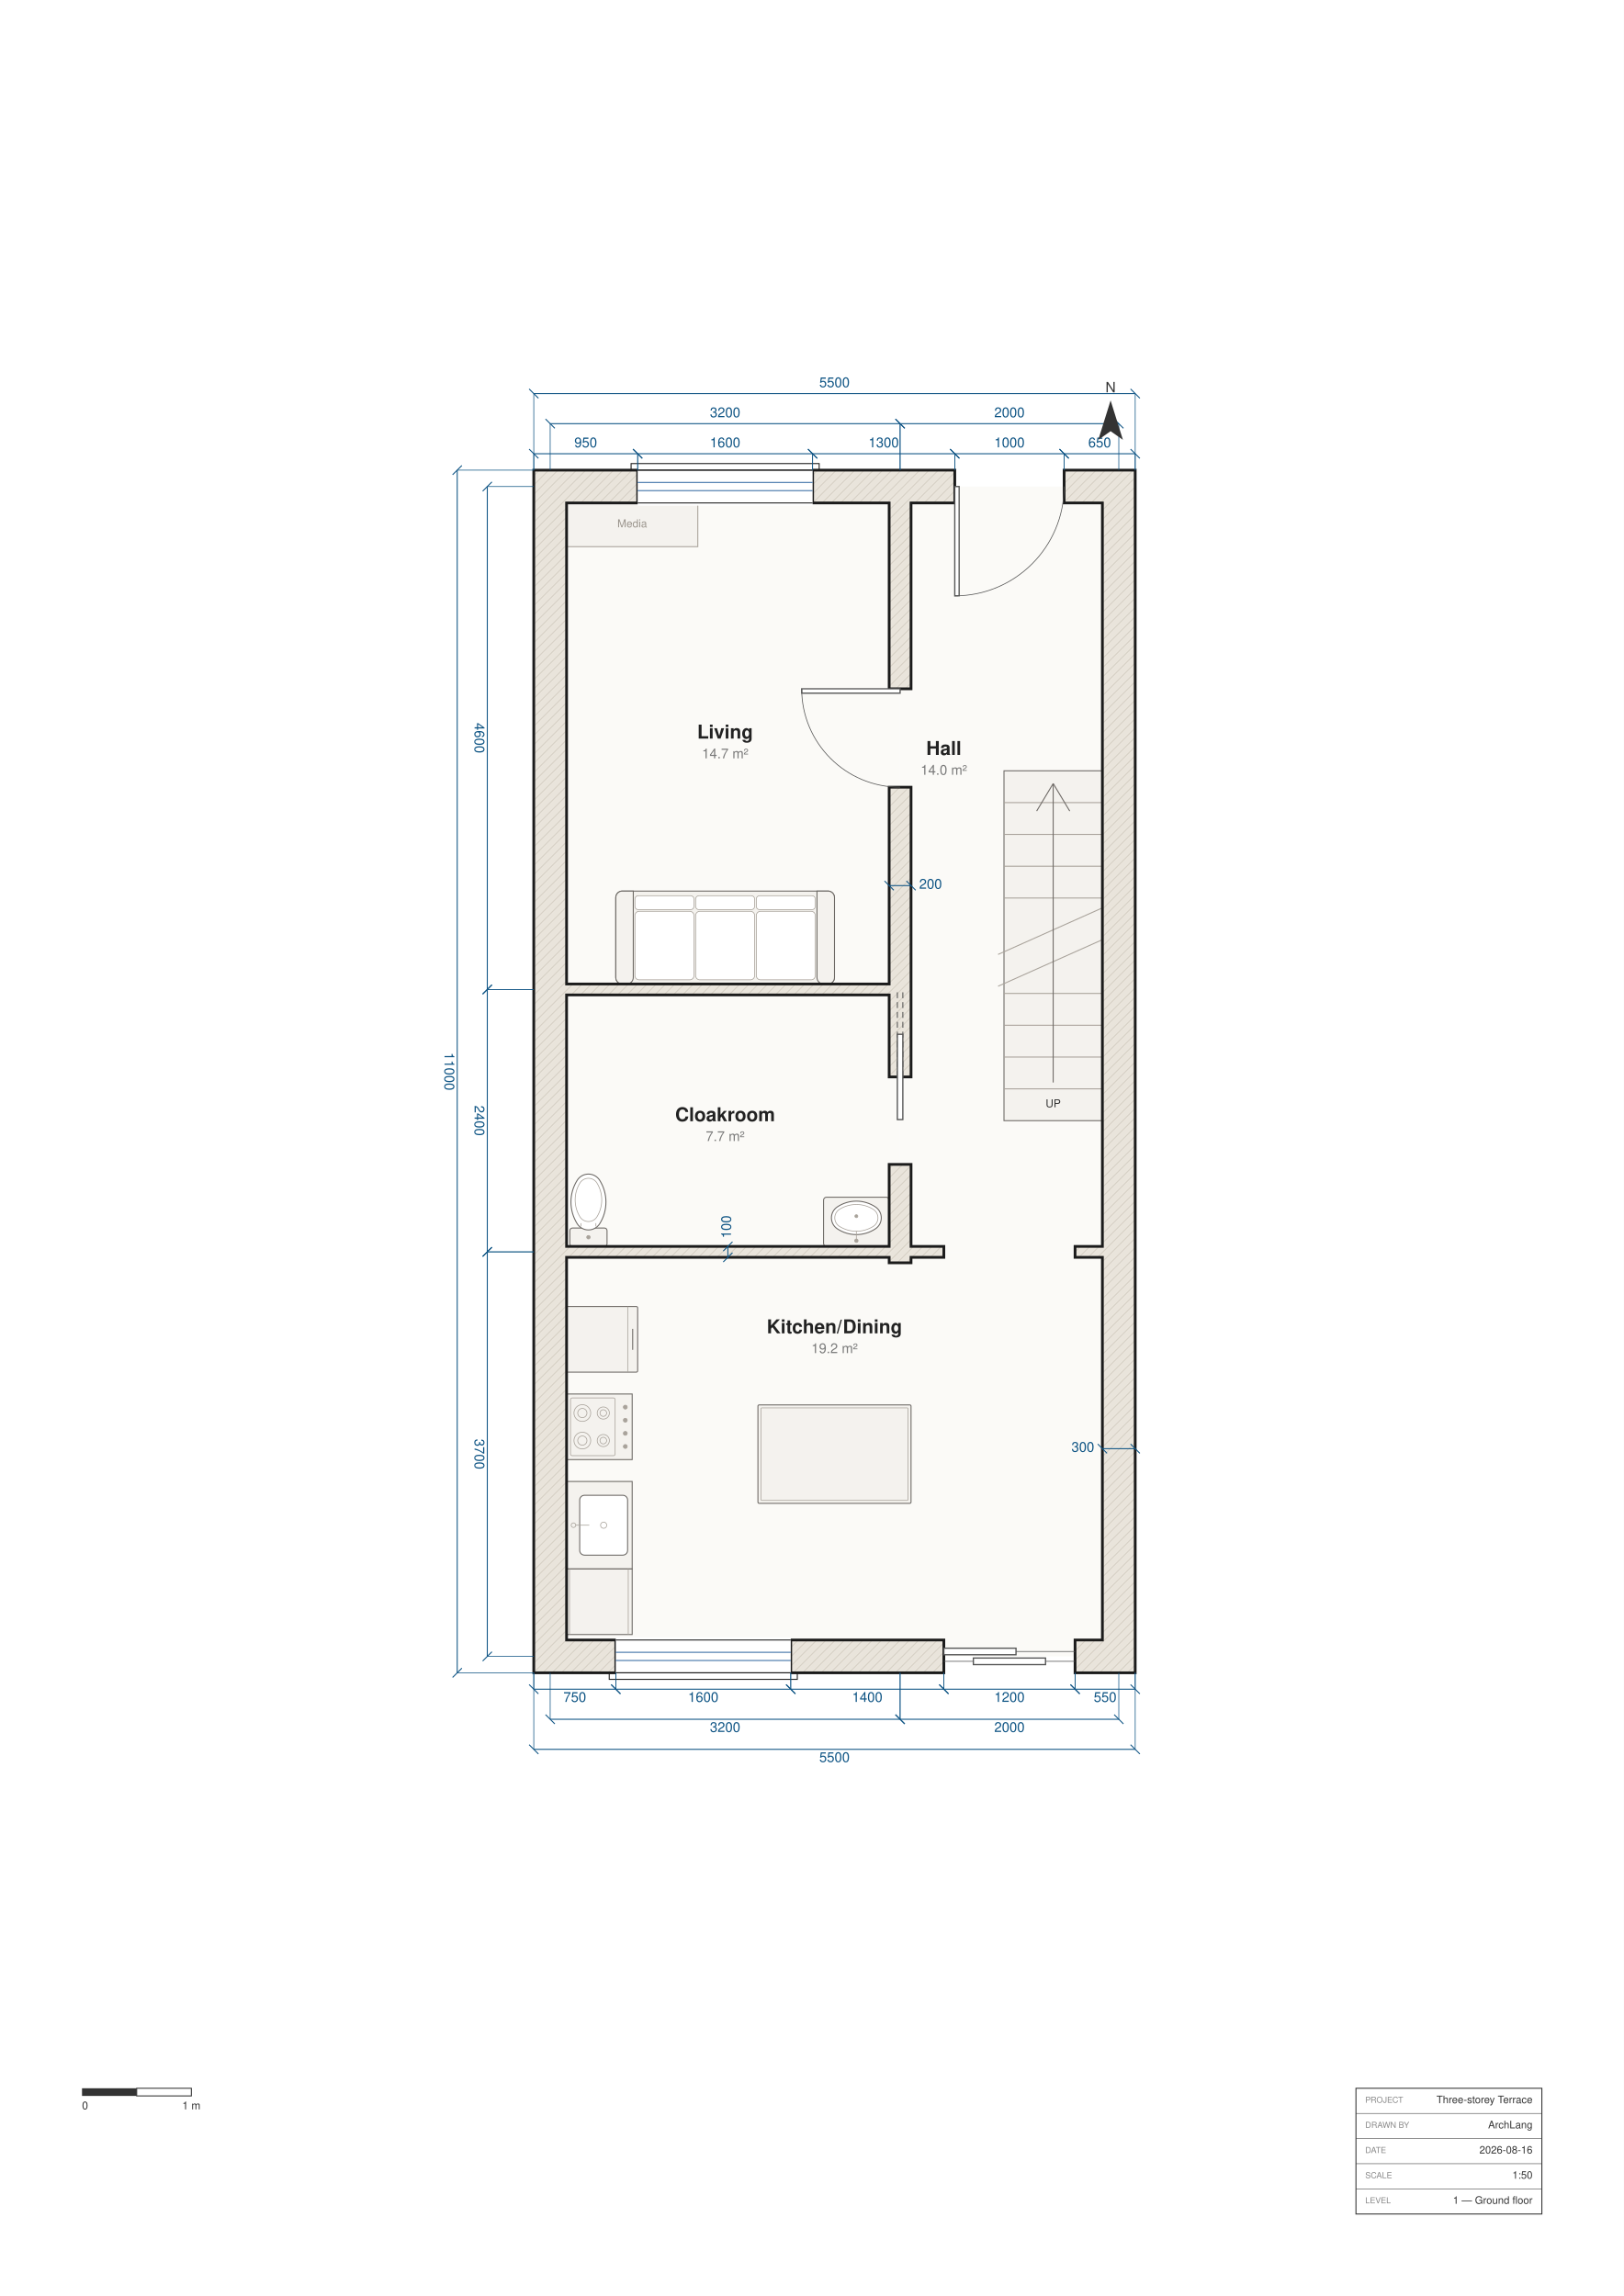
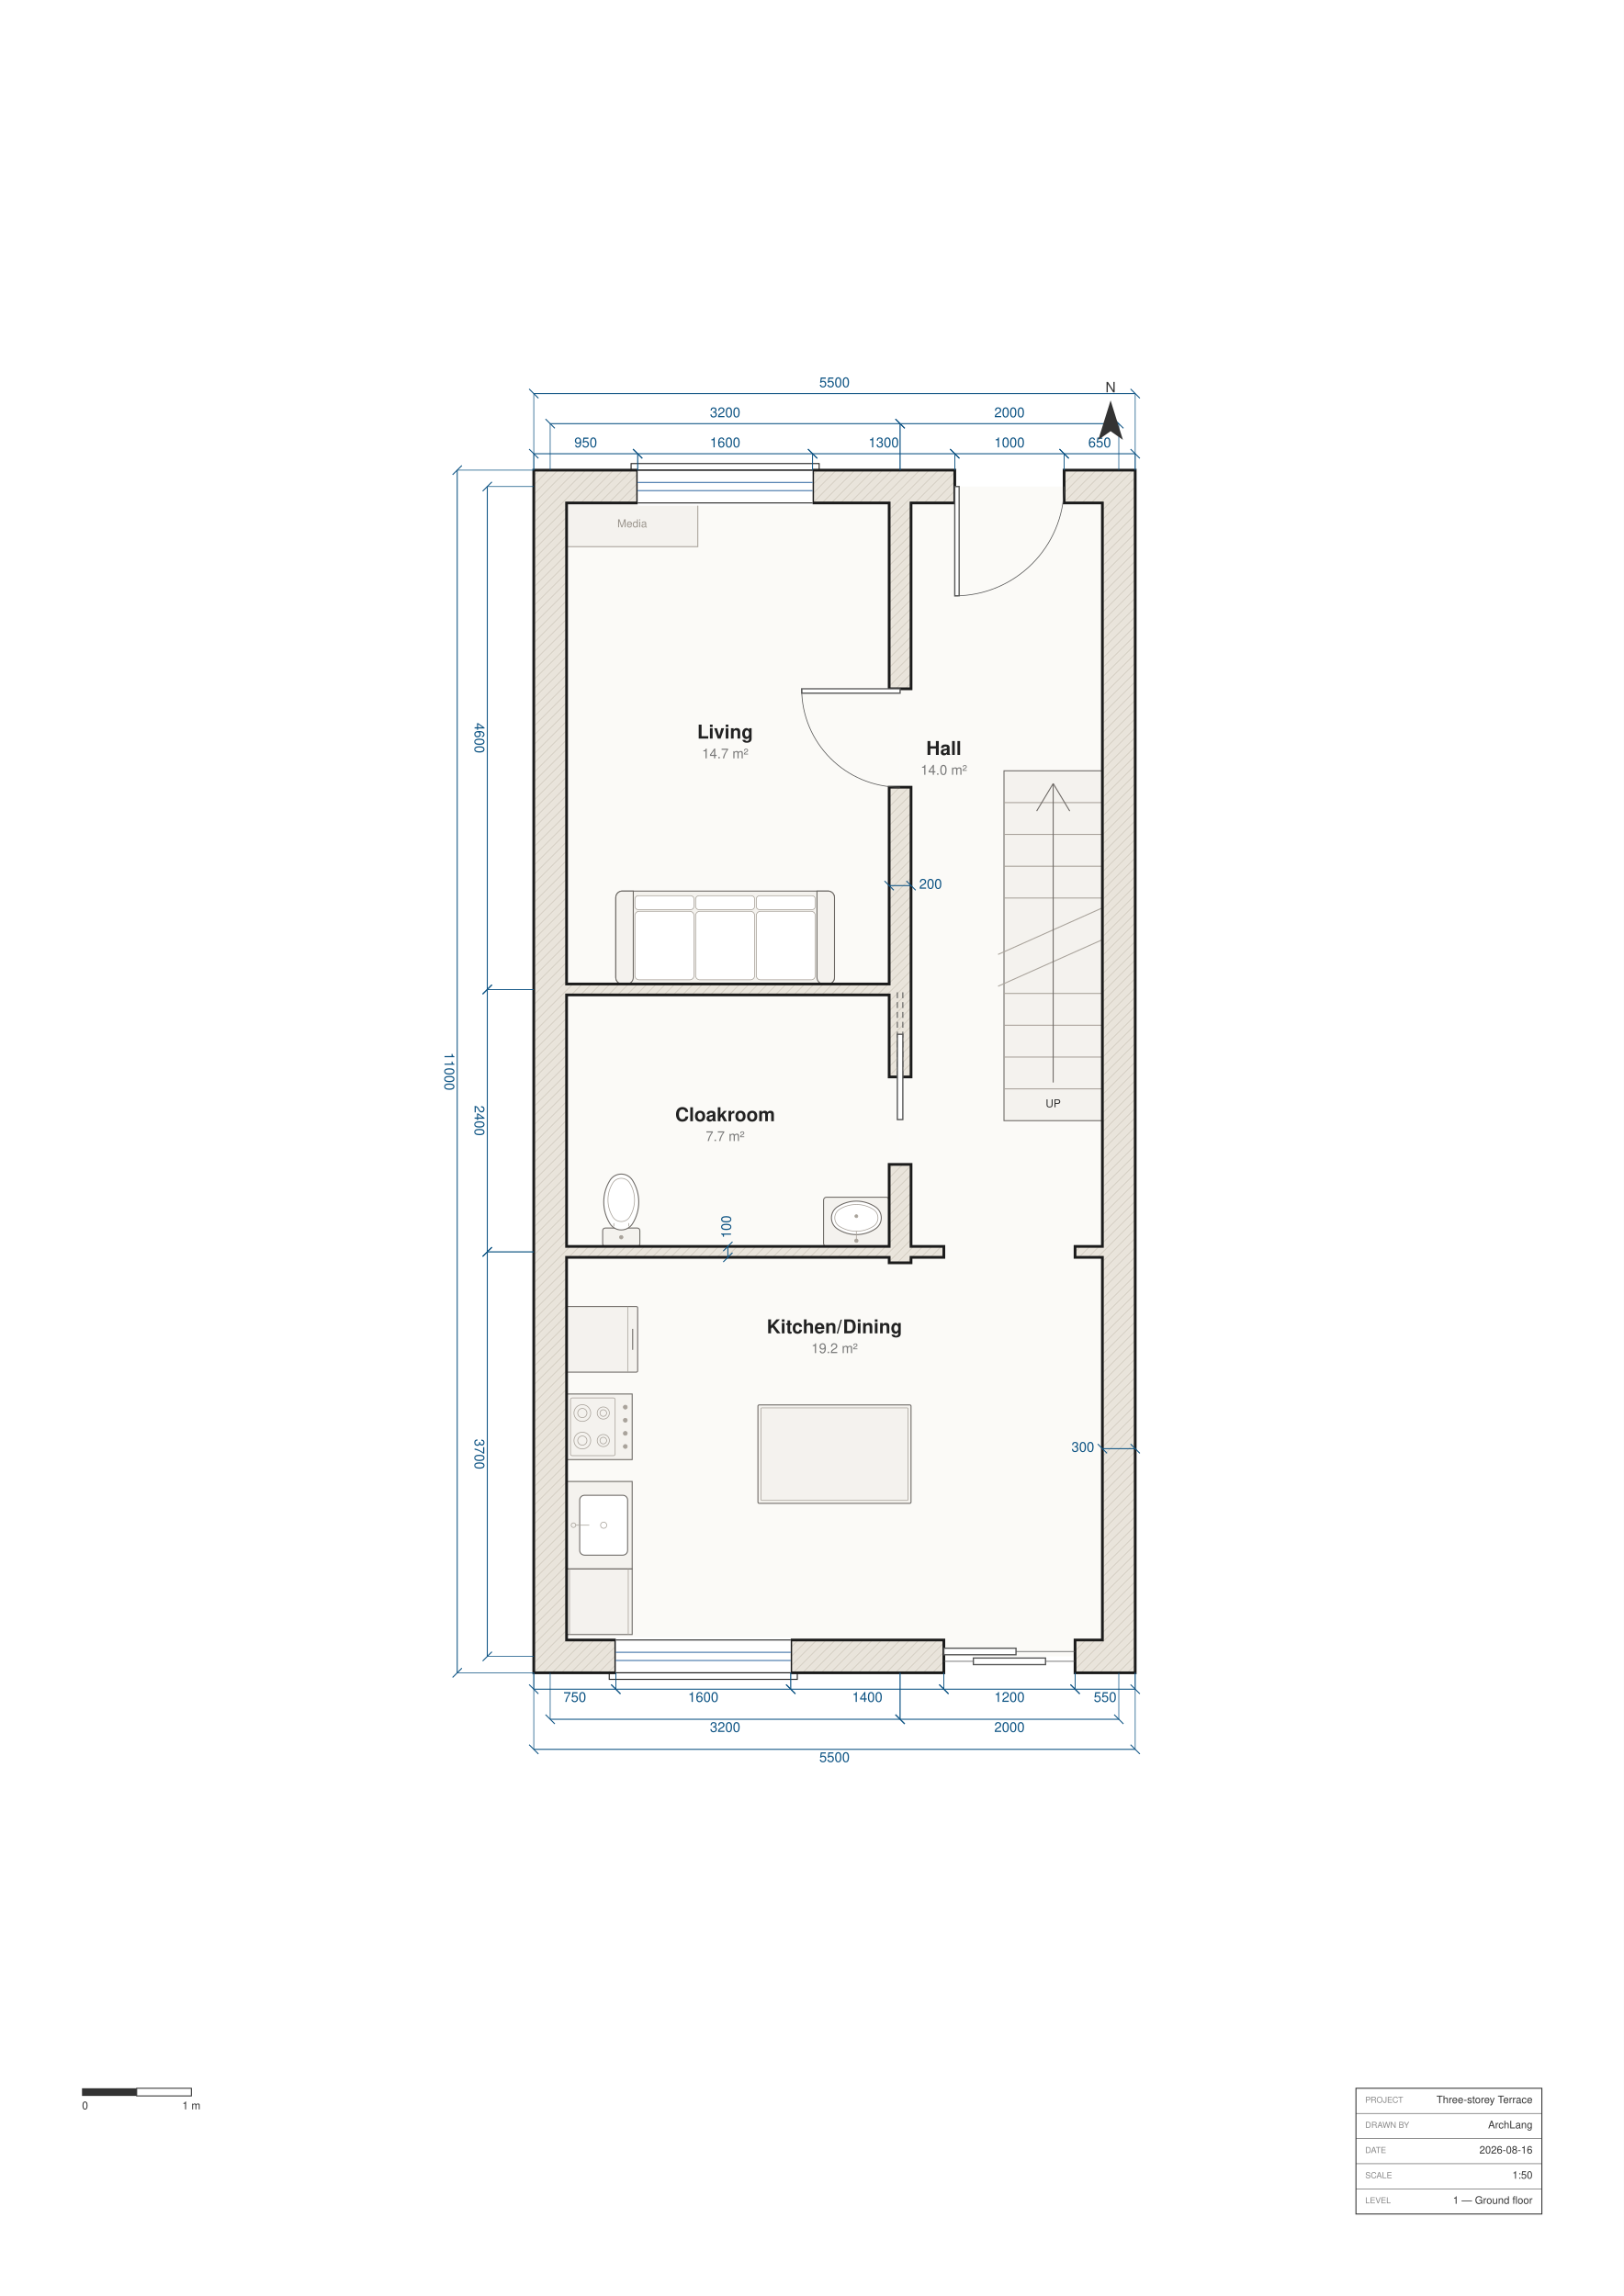
<svg xmlns="http://www.w3.org/2000/svg" width="297mm" height="420mm" viewBox="-5031.25 -4450 14850 21000" font-family="Helvetica, Arial, sans-serif">
  <defs>
    <pattern id="poche" patternUnits="userSpaceOnUse" width="60" height="60" patternTransform="rotate(45)">
      <rect width="60" height="60" fill="#e9e4db" />
      <line x1="0" y1="0" x2="0" y2="60" stroke="#b9b1a4" stroke-width="6.3" />
    </pattern>
  </defs>
  <rect x="-5031.25" y="-4450" width="14850" height="21000" fill="#ffffff" />
  <g id="A-FLOR">
    <polygon points="3200,0 5200,0 5200,7000 3200,7000" fill="#fbfaf7" />
    <polygon points="0,0 3200,0 3200,4600 0,4600" fill="#fbfaf7" />
    <polygon points="0,4600 3200,4600 3200,7000 0,7000" fill="#fbfaf7" />
    <polygon points="0,7000 5200,7000 5200,10700 0,10700" fill="#fbfaf7" />
  </g>
  <g id="A-FURN">
    <polygon points="150,150 1350,150 1350,550 150,550" fill="#f4f2ee" stroke="#a8a29a" stroke-width="9" />
    <text x="750" y="350" font-size="100" fill="#9a948c" text-anchor="middle" dominant-baseline="central">Media</text>
    <path d="M 659.5,3700 L 2540.5,3700 A 59.5 59.5 0 0 1 2600,3759.5 L 2600,4490.5 A 59.5 59.5 0 0 1 2540.5,4550 L 659.5,4550 A 59.5 59.5 0 0 1 600,4490.5 L 600,3759.5 A 59.5 59.5 0 0 1 659.5,3700 Z" fill="#f4f2ee" stroke="#6c6864" stroke-width="9" />
    <path d="M 659.5,3700 L 760,3700 L 760,4490.5 A 59.5 59.5 0 0 1 700.5,4550 L 659.5,4550 A 59.5 59.5 0 0 1 600,4490.5 L 600,3759.5 A 59.5 59.5 0 0 1 659.5,3700 Z" fill="#f4f2ee" stroke="#6c6864" stroke-width="9" />
    <path d="M 2440,3700 L 2540.5,3700 A 59.5 59.5 0 0 1 2600,3759.5 L 2600,4490.5 A 59.5 59.5 0 0 1 2540.5,4550 L 2499.5,4550 A 59.5 59.5 0 0 1 2440,4490.5 L 2440,3700 Z" fill="#f4f2ee" stroke="#6c6864" stroke-width="9" />
    <path d="M 805.05,3742.5 L 1285.15,3742.5 A 29.75 29.75 0 0 1 1314.9,3772.25 L 1314.9,3840.25 A 29.75 29.75 0 0 1 1285.15,3870 L 805.05,3870 A 29.75 29.75 0 0 1 775.3,3840.25 L 775.3,3772.25 A 29.75 29.75 0 0 1 805.05,3742.5 Z" fill="#ffffff" stroke="#a8a29a" stroke-width="6.5" />
    <path d="M 1359.95,3742.5 L 1840.05,3742.5 A 29.75 29.75 0 0 1 1869.8,3772.25 L 1869.8,3840.25 A 29.75 29.75 0 0 1 1840.05,3870 L 1359.95,3870 A 29.75 29.75 0 0 1 1330.2,3840.25 L 1330.2,3772.25 A 29.75 29.75 0 0 1 1359.95,3742.5 Z" fill="#ffffff" stroke="#a8a29a" stroke-width="6.5" />
    <path d="M 1914.85,3742.5 L 2394.95,3742.5 A 29.75 29.75 0 0 1 2424.7,3772.25 L 2424.7,3840.25 A 29.75 29.75 0 0 1 2394.95,3870 L 1914.85,3870 A 29.75 29.75 0 0 1 1885.1,3840.25 L 1885.1,3772.25 A 29.75 29.75 0 0 1 1914.85,3742.5 Z" fill="#ffffff" stroke="#a8a29a" stroke-width="6.5" />
    <path d="M 813.55,3885.3 L 1276.65,3885.3 A 38.25 38.25 0 0 1 1314.9,3923.55 L 1314.9,4473.5 A 38.25 38.25 0 0 1 1276.65,4511.75 L 813.55,4511.75 A 38.25 38.25 0 0 1 775.3,4473.5 L 775.3,3923.55 A 38.25 38.25 0 0 1 813.55,3885.3 Z" fill="#ffffff" stroke="#a8a29a" stroke-width="6.5" />
    <path d="M 1368.45,3885.3 L 1831.55,3885.3 A 38.25 38.25 0 0 1 1869.8,3923.55 L 1869.8,4473.5 A 38.25 38.25 0 0 1 1831.55,4511.75 L 1368.45,4511.75 A 38.25 38.25 0 0 1 1330.2,4473.5 L 1330.2,3923.55 A 38.25 38.25 0 0 1 1368.45,3885.3 Z" fill="#ffffff" stroke="#a8a29a" stroke-width="6.5" />
    <path d="M 1923.35,3885.3 L 2386.45,3885.3 A 38.25 38.25 0 0 1 2424.7,3923.55 L 2424.7,4473.5 A 38.25 38.25 0 0 1 2386.45,4511.75 L 1923.35,4511.75 A 38.25 38.25 0 0 1 1885.1,4473.5 L 1885.1,3923.55 A 38.25 38.25 0 0 1 1923.35,3885.3 Z" fill="#ffffff" stroke="#a8a29a" stroke-width="6.5" />
-     <path d="M 496.48,6950 L 203.52,6950 A 23.52 23.52 0 0 1 180,6926.48 L 180,6805.52 A 23.52 23.52 0 0 1 203.52,6782 L 496.48,6782 A 23.52 23.52 0 0 1 520,6805.52 L 520,6926.48 A 23.52 23.52 0 0 1 496.48,6950 Z" fill="#f4f2ee" stroke="#6c6864" stroke-width="9" />
-     <path d="M 350,6288.5 A 121.51 121.51 0 0 1 452.98,6345.52 A 373.97 373.97 0 0 1 452.98,6742.48 A 121.51 121.51 0 0 1 350,6799.5 A 121.51 121.51 0 0 1 247.02,6742.48 A 373.97 373.97 0 0 1 247.02,6345.52 A 121.51 121.51 0 0 1 350,6288.5 Z" fill="#ffffff" stroke="#6c6864" stroke-width="9" />
-     <path d="M 350,6326.9 A 91.53 91.53 0 0 1 427.99,6370.51 A 294.71 294.71 0 0 1 427.99,6679.09 A 91.53 91.53 0 0 1 350,6722.7 A 91.53 91.53 0 0 1 272.01,6679.09 A 294.71 294.71 0 0 1 272.01,6370.51 A 91.53 91.53 0 0 1 350,6326.9 Z" fill="#ffffff" stroke="#a8a29a" stroke-width="6.5" />
-     <line x1="418" y1="6767.18" x2="418" y2="6737.53" stroke="#a8a29a" stroke-width="6.5" />
-     <line x1="282" y1="6767.18" x2="282" y2="6737.53" stroke="#a8a29a" stroke-width="6.5" />
-     <circle cx="350" cy="6866" r="16" fill="#a8a29a" stroke="#a8a29a" stroke-width="6.5" />
+     <path d="M 796.48,6950 L 503.52,6950 A 23.52 23.52 0 0 1 480,6926.48 L 480,6805.52 A 23.52 23.52 0 0 1 503.52,6782 L 796.48,6782 A 23.52 23.52 0 0 1 820,6805.52 L 820,6926.48 A 23.52 23.52 0 0 1 796.48,6950 Z" fill="#f4f2ee" stroke="#6c6864" stroke-width="9" />
+     <path d="M 650,6288.5 A 121.51 121.51 0 0 1 752.98,6345.52 A 373.97 373.97 0 0 1 752.98,6742.48 A 121.51 121.51 0 0 1 650,6799.5 A 121.51 121.51 0 0 1 547.02,6742.48 A 373.97 373.97 0 0 1 547.02,6345.52 A 121.51 121.51 0 0 1 650,6288.5 Z" fill="#ffffff" stroke="#6c6864" stroke-width="9" />
+     <path d="M 650,6326.9 A 91.53 91.53 0 0 1 727.99,6370.51 A 294.71 294.71 0 0 1 727.99,6679.09 A 91.53 91.53 0 0 1 650,6722.7 A 91.53 91.53 0 0 1 572.01,6679.09 A 294.71 294.71 0 0 1 572.01,6370.51 A 91.53 91.53 0 0 1 650,6326.9 Z" fill="#ffffff" stroke="#a8a29a" stroke-width="6.5" />
+     <line x1="718" y1="6767.18" x2="718" y2="6737.53" stroke="#a8a29a" stroke-width="6.5" />
+     <line x1="582" y1="6767.18" x2="582" y2="6737.53" stroke="#a8a29a" stroke-width="6.5" />
+     <circle cx="650" cy="6866" r="16" fill="#a8a29a" stroke="#a8a29a" stroke-width="6.5" />
    <path d="M 3073,6950 L 2527,6950 A 27 27 0 0 1 2500,6923 L 2500,6527 A 27 27 0 0 1 2527,6500 L 3073,6500 A 27 27 0 0 1 3100,6527 L 3100,6923 A 27 27 0 0 1 3073,6950 Z" fill="#f4f2ee" stroke="#6c6864" stroke-width="9" />
    <path d="M 2572,6689 A 120.17 120.17 0 0 1 2625.21,6589.21 A 313.68 313.68 0 0 1 2974.79,6589.21 A 120.17 120.17 0 0 1 3028,6689 A 120.17 120.17 0 0 1 2974.79,6788.79 A 313.68 313.68 0 0 1 2625.21,6788.79 A 120.17 120.17 0 0 1 2572,6689 Z" fill="#ffffff" stroke="#6c6864" stroke-width="9" />
    <path d="M 2602.6,6689 A 92.52 92.52 0 0 1 2646.37,6610.37 A 291.54 291.54 0 0 1 2953.63,6610.37 A 92.52 92.52 0 0 1 2997.4,6689 A 92.52 92.52 0 0 1 2953.63,6767.63 A 291.54 291.54 0 0 1 2646.37,6767.63 A 92.52 92.52 0 0 1 2602.6,6689 Z" fill="#ffffff" stroke="#a8a29a" stroke-width="6.5" />
    <circle cx="2800" cy="6898.25" r="15.75" fill="#a8a29a" stroke="#a8a29a" stroke-width="6.5" />
    <line x1="2800" y1="6898.25" x2="2800" y2="6810.5" stroke="#a8a29a" stroke-width="6.5" />
    <circle cx="2800" cy="6673.7" r="13.5" fill="#a8a29a" stroke="#a8a29a" stroke-width="6.5" />
    <polygon points="150,9900 150,9100 750,9100 750,9900" fill="#f4f2ee" stroke="#6c6864" stroke-width="9" />
    <path d="M 270,9729.95 L 270,9270.05 A 43.8 43.8 0 0 1 313.8,9226.25 L 664.2,9226.25 A 43.8 43.8 0 0 1 708,9270.05 L 708,9729.95 A 43.8 43.8 0 0 1 664.2,9773.75 L 313.8,9773.75 A 43.8 43.8 0 0 1 270,9729.95 Z" fill="#ffffff" stroke="#6c6864" stroke-width="9" />
    <circle cx="489" cy="9500" r="28.47" fill="#ffffff" stroke="#a8a29a" stroke-width="6.5" />
    <circle cx="213" cy="9500" r="21" fill="none" stroke="#a8a29a" stroke-width="6.5" />
    <line x1="234" y1="9500" x2="357.6" y2="9500" stroke="#a8a29a" stroke-width="6.5" />
    <polygon points="150,8900 150,8300 750,8300 750,8900" fill="#f4f2ee" stroke="#6c6864" stroke-width="9" />
    <path d="M 186,8849 L 186,8351 A 15 15 0 0 1 201,8336 L 579,8336 A 15 15 0 0 1 594,8351 L 594,8849 A 15 15 0 0 1 579,8864 L 201,8864 A 15 15 0 0 1 186,8849 Z" fill="none" stroke="#a8a29a" stroke-width="6.5" />
    <circle cx="294.12" cy="8725.88" r="76.7" fill="none" stroke="#a8a29a" stroke-width="6.5" />
    <circle cx="294.12" cy="8725.88" r="42.19" fill="none" stroke="#a8a29a" stroke-width="6.5" />
    <circle cx="294.12" cy="8474.12" r="76.7" fill="none" stroke="#a8a29a" stroke-width="6.5" />
    <circle cx="294.12" cy="8474.12" r="42.19" fill="none" stroke="#a8a29a" stroke-width="6.5" />
    <circle cx="485.88" cy="8725.88" r="55.61" fill="none" stroke="#a8a29a" stroke-width="6.5" />
    <circle cx="485.88" cy="8725.88" r="30.59" fill="none" stroke="#a8a29a" stroke-width="6.5" />
    <circle cx="485.88" cy="8474.12" r="55.61" fill="none" stroke="#a8a29a" stroke-width="6.5" />
    <circle cx="485.88" cy="8474.12" r="30.59" fill="none" stroke="#a8a29a" stroke-width="6.5" />
    <circle cx="687" cy="8780" r="18" fill="#a8a29a" stroke="#a8a29a" stroke-width="6.5" />
    <circle cx="687" cy="8660" r="18" fill="#a8a29a" stroke="#a8a29a" stroke-width="6.5" />
    <circle cx="687" cy="8540" r="18" fill="#a8a29a" stroke="#a8a29a" stroke-width="6.5" />
    <circle cx="687" cy="8420" r="18" fill="#a8a29a" stroke="#a8a29a" stroke-width="6.5" />
    <path d="M 150,8088 L 150,7512 A 12 12 0 0 1 162,7500 L 788,7500 A 12 12 0 0 1 800,7512 L 800,8088 A 12 12 0 0 1 788,8100 L 162,8100 A 12 12 0 0 1 150,8088 Z" fill="#f4f2ee" stroke="#6c6864" stroke-width="9" />
    <line x1="709" y1="8100" x2="709" y2="7500" stroke="#a8a29a" stroke-width="6.5" />
    <line x1="754.5" y1="7896" x2="754.5" y2="7704" stroke="#6c6864" stroke-width="9" />
    <polygon points="150,10500 150,9900 750,9900 750,10500" fill="#f4f2ee" stroke="#6c6864" stroke-width="9" />
    <line x1="177" y1="10500" x2="177" y2="9900" stroke="#a8a29a" stroke-width="6.5" />
    <line x1="714" y1="10500" x2="714" y2="9900" stroke="#a8a29a" stroke-width="6.5" />
    <path d="M 1910.8,8400 L 3289.2,8400 A 10.8 10.8 0 0 1 3300,8410.8 L 3300,9289.2 A 10.8 10.8 0 0 1 3289.2,9300 L 1910.8,9300 A 10.8 10.8 0 0 1 1900,9289.2 L 1900,8410.8 A 10.8 10.8 0 0 1 1910.8,8400 Z" fill="#f4f2ee" stroke="#6c6864" stroke-width="9" />
    <path d="M 1934.2,8427 L 3265.8,8427 A 7.2 7.2 0 0 1 3273,8434.2 L 3273,9265.8 A 7.2 7.2 0 0 1 3265.8,9273 L 1934.2,9273 A 7.2 7.2 0 0 1 1927,9265.8 L 1927,8434.2 A 7.2 7.2 0 0 1 1934.2,8427 Z" fill="none" stroke="#a8a29a" stroke-width="6.5" />
  </g>
  <g id="A-FLOR-STRS">
    <polygon points="4150,2600 5050,2600 5050,5800 4150,5800" fill="#f4f2ee" stroke="#6c6864" stroke-width="9" />
    <line x1="4096" y1="4570.45" x2="5104" y2="4120.45" stroke="#a8a29a" stroke-width="9" />
    <line x1="4096" y1="4279.55" x2="5104" y2="3829.55" stroke="#a8a29a" stroke-width="9" />
    <line x1="4150" y1="5509.09" x2="5050" y2="5509.09" stroke="#a8a29a" stroke-width="9" />
    <line x1="4150" y1="5218.18" x2="5050" y2="5218.18" stroke="#a8a29a" stroke-width="9" />
    <line x1="4150" y1="4927.27" x2="5050" y2="4927.27" stroke="#a8a29a" stroke-width="9" />
    <line x1="4150" y1="4636.36" x2="5050" y2="4636.36" stroke="#a8a29a" stroke-width="9" />
    <line x1="4150" y1="3763.64" x2="5050" y2="3763.64" stroke="#a8a29a" stroke-width="9" />
    <line x1="4150" y1="3472.73" x2="5050" y2="3472.73" stroke="#a8a29a" stroke-width="9" />
    <line x1="4150" y1="3181.82" x2="5050" y2="3181.82" stroke="#a8a29a" stroke-width="9" />
    <line x1="4150" y1="2890.91" x2="5050" y2="2890.91" stroke="#a8a29a" stroke-width="9" />
    <line x1="4600" y1="5450.91" x2="4600" y2="2716.36" stroke="#6c6864" stroke-width="9" />
    <line x1="4600" y1="2716.36" x2="4751.2" y2="2968.36" stroke="#6c6864" stroke-width="9" />
    <line x1="4600" y1="2716.36" x2="4448.8" y2="2968.36" stroke="#6c6864" stroke-width="9" />
    <text x="4600" y="5654.55" font-size="100" fill="#333333" text-anchor="middle" dominant-baseline="central">UP</text>
  </g>
  <g id="A-WALL">
    <path d="M -150,-150 L 800,-150 L 800,150 L 150,150 L 150,4550 L 3100,4550 L 3100,2750 L 3300,2750 L 3300,5400 L 3100,5400 L 3100,4650 L 150,4650 L 150,6950 L 3100,6950 L 3100,6200 L 3300,6200 L 3300,6950 L 3600,6950 L 3600,7050 L 3300,7050 L 3300,7100 L 3100,7100 L 3100,7050 L 150,7050 L 150,10550 L 600,10550 L 600,10850 L -150,10850 Z M 2200,10550 L 3600,10550 L 3600,10850 L 2200,10850 Z M 2400,-150 L 3700,-150 L 3700,150 L 3300,150 L 3300,1850 L 3100,1850 L 3100,150 L 2400,150 Z M 4700,-150 L 5350,-150 L 5350,10850 L 4800,10850 L 4800,10550 L 5050,10550 L 5050,7050 L 4800,7050 L 4800,6950 L 5050,6950 L 5050,150 L 4700,150 Z" fill="url(#poche)" fill-rule="nonzero" />
    <path d="M -150,-150 L 800,-150 L 800,150 L 150,150 L 150,4550 L 3100,4550 L 3100,2750 L 3300,2750 L 3300,5400 L 3100,5400 L 3100,4650 L 150,4650 L 150,6950 L 3100,6950 L 3100,6200 L 3300,6200 L 3300,6950 L 3600,6950 L 3600,7050 L 3300,7050 L 3300,7100 L 3100,7100 L 3100,7050 L 150,7050 L 150,10550 L 600,10550 L 600,10850 L -150,10850 Z M 2200,10550 L 3600,10550 L 3600,10850 L 2200,10850 Z M 2400,-150 L 3700,-150 L 3700,150 L 3300,150 L 3300,1850 L 3100,1850 L 3100,150 L 2400,150 Z M 4700,-150 L 5350,-150 L 5350,10850 L 4800,10850 L 4800,10550 L 5050,10550 L 5050,7050 L 4800,7050 L 4800,6950 L 5050,6950 L 5050,150 L 4700,150 Z" fill="none" stroke="#1b1b1b" stroke-width="25" stroke-linejoin="miter" stroke-miterlimit="4" />
  </g>
  <g id="A-DOOR">
    <polygon points="3700,150 4700,150 4700,-150 3700,-150" fill="none" />
    <polygon points="3700,0 3700,1000 3740,999.2 3740,0" fill="#ffffff" stroke="#555555" stroke-width="11.7" />
    <path d="M 3700,1000 A 1000 1000 0 0 0 4700,0" fill="none" stroke="#555555" stroke-width="6.5" />
    <polygon points="3100,1850 3100,2750 3300,2750 3300,1850" fill="none" />
    <polygon points="3200,1850 2300,1850 2300.89,1890 3200,1890" fill="#ffffff" stroke="#555555" stroke-width="11.7" />
    <path d="M 2300,1850 A 900 900 0 0 0 3200,2750" fill="none" stroke="#555555" stroke-width="6.5" />
    <polygon points="3100,5400 3100,6200 3300,6200 3300,5400" fill="none" />
    <line x1="3175" y1="5400" x2="3175" y2="4600" stroke="#555555" stroke-width="9" stroke-dasharray="54 36" />
    <line x1="3225" y1="5400" x2="3225" y2="4600" stroke="#555555" stroke-width="9" stroke-dasharray="54 36" />
    <polygon points="3225,5010 3225,5790 3175,5790 3175,5010" fill="#ffffff" stroke="#555555" stroke-width="11.7" />
    <polygon points="4800,10550 3600,10550 3600,10850 4800,10850" fill="none" />
    <line x1="4800" y1="10655" x2="3600" y2="10655" stroke="#555555" stroke-width="6.5" />
    <line x1="4800" y1="10745" x2="3600" y2="10745" stroke="#555555" stroke-width="6.5" />
    <polygon points="4260,10685 3600,10685 3600,10625 4260,10625" fill="#ffffff" stroke="#555555" stroke-width="11.7" />
    <polygon points="4530,10775 3870,10775 3870,10715 4530,10715" fill="#ffffff" stroke="#555555" stroke-width="11.7" />
    <polygon points="3600,7050 4800,7050 4800,6950 3600,6950" fill="none" />
  </g>
  <g id="A-GLAZ">
    <polygon points="800,175 2400,175 2400,-175 800,-175" fill="#ffffff" />
    <line x1="800" y1="150" x2="2400" y2="150" stroke="#1b1b1b" stroke-width="9" />
    <line x1="800" y1="-150" x2="2400" y2="-150" stroke="#1b1b1b" stroke-width="9" />
    <line x1="800" y1="37.5" x2="2400" y2="37.5" stroke="#3a6ea5" stroke-width="9" />
    <line x1="800" y1="-37.5" x2="2400" y2="-37.5" stroke="#3a6ea5" stroke-width="9" />
    <polygon points="740,-150 740,-210 2460,-210 2460,-150" fill="none" stroke="#1b1b1b" stroke-width="9" />
    <polygon points="2200,10525 600,10525 600,10875 2200,10875" fill="#ffffff" />
    <line x1="2200" y1="10550" x2="600" y2="10550" stroke="#1b1b1b" stroke-width="9" />
    <line x1="2200" y1="10850" x2="600" y2="10850" stroke="#1b1b1b" stroke-width="9" />
    <line x1="2200" y1="10662.5" x2="600" y2="10662.5" stroke="#3a6ea5" stroke-width="9" />
    <line x1="2200" y1="10737.5" x2="600" y2="10737.5" stroke="#3a6ea5" stroke-width="9" />
    <polygon points="2260,10850 2260,10910 540,10910 540,10850" fill="none" stroke="#1b1b1b" stroke-width="9" />
  </g>
  <g id="A-ANNO-TEXT">
    <text x="3600" y="2415" font-size="175" fill="#222222" text-anchor="middle" dominant-baseline="central" font-weight="600">Hall</text>
    <text x="3600" y="2607.5" font-size="125" fill="#7a7a7a" text-anchor="middle" dominant-baseline="central">14.0 m²</text>
    <text x="1600" y="2265" font-size="175" fill="#222222" text-anchor="middle" dominant-baseline="central" font-weight="600">Living</text>
    <text x="1600" y="2457.5" font-size="125" fill="#7a7a7a" text-anchor="middle" dominant-baseline="central">14.7 m²</text>
    <text x="1600" y="5765" font-size="175" fill="#222222" text-anchor="middle" dominant-baseline="central" font-weight="600">Cloakroom</text>
    <text x="1600" y="5957.5" font-size="125" fill="#7a7a7a" text-anchor="middle" dominant-baseline="central">7.7 m²</text>
    <text x="2600" y="7705" font-size="175" fill="#222222" text-anchor="middle" dominant-baseline="central" font-weight="600">Kitchen/Dining</text>
    <text x="2600" y="7897.5" font-size="125" fill="#7a7a7a" text-anchor="middle" dominant-baseline="central">19.2 m²</text>
  </g>
  <g id="A-ANNO-DIMS">
    <line x1="-150" y1="10850" x2="-150" y2="11000" stroke="#0E5484" stroke-width="6.3" />
    <line x1="600" y1="10850" x2="600" y2="11000" stroke="#0E5484" stroke-width="6.3" />
    <line x1="-150" y1="11000" x2="600" y2="11000" stroke="#0E5484" stroke-width="9" />
    <line x1="-107.57" y1="11042.43" x2="-192.43" y2="10957.57" stroke="#0E5484" stroke-width="9" />
    <line x1="642.43" y1="11042.43" x2="557.57" y2="10957.57" stroke="#0E5484" stroke-width="9" />
    <text x="225" y="11087.5" font-size="125" fill="#0E5484" text-anchor="middle" dominant-baseline="central" transform="rotate(0 225 11087.5)">750</text>
    <line x1="600" y1="10850" x2="600" y2="11000" stroke="#0E5484" stroke-width="6.3" />
    <line x1="2200" y1="10850" x2="2200" y2="11000" stroke="#0E5484" stroke-width="6.3" />
    <line x1="600" y1="11000" x2="2200" y2="11000" stroke="#0E5484" stroke-width="9" />
    <line x1="642.43" y1="11042.43" x2="557.57" y2="10957.57" stroke="#0E5484" stroke-width="9" />
    <line x1="2242.43" y1="11042.43" x2="2157.57" y2="10957.57" stroke="#0E5484" stroke-width="9" />
    <text x="1400" y="11087.5" font-size="125" fill="#0E5484" text-anchor="middle" dominant-baseline="central" transform="rotate(0 1400 11087.5)">1600</text>
    <line x1="2200" y1="10850" x2="2200" y2="11000" stroke="#0E5484" stroke-width="6.3" />
    <line x1="3600" y1="10850" x2="3600" y2="11000" stroke="#0E5484" stroke-width="6.3" />
    <line x1="2200" y1="11000" x2="3600" y2="11000" stroke="#0E5484" stroke-width="9" />
    <line x1="2242.43" y1="11042.43" x2="2157.57" y2="10957.57" stroke="#0E5484" stroke-width="9" />
    <line x1="3642.43" y1="11042.43" x2="3557.57" y2="10957.57" stroke="#0E5484" stroke-width="9" />
    <text x="2900" y="11087.5" font-size="125" fill="#0E5484" text-anchor="middle" dominant-baseline="central" transform="rotate(0 2900 11087.5)">1400</text>
    <line x1="3600" y1="10850" x2="3600" y2="11000" stroke="#0E5484" stroke-width="6.3" />
    <line x1="4800" y1="10850" x2="4800" y2="11000" stroke="#0E5484" stroke-width="6.3" />
    <line x1="3600" y1="11000" x2="4800" y2="11000" stroke="#0E5484" stroke-width="9" />
    <line x1="3642.43" y1="11042.43" x2="3557.57" y2="10957.57" stroke="#0E5484" stroke-width="9" />
    <line x1="4842.43" y1="11042.43" x2="4757.57" y2="10957.57" stroke="#0E5484" stroke-width="9" />
    <text x="4200" y="11087.5" font-size="125" fill="#0E5484" text-anchor="middle" dominant-baseline="central" transform="rotate(0 4200 11087.5)">1200</text>
    <line x1="4800" y1="10850" x2="4800" y2="11000" stroke="#0E5484" stroke-width="6.3" />
    <line x1="5350" y1="10850" x2="5350" y2="11000" stroke="#0E5484" stroke-width="6.3" />
    <line x1="4800" y1="11000" x2="5350" y2="11000" stroke="#0E5484" stroke-width="9" />
    <line x1="4842.43" y1="11042.43" x2="4757.57" y2="10957.57" stroke="#0E5484" stroke-width="9" />
    <line x1="5392.43" y1="11042.43" x2="5307.57" y2="10957.57" stroke="#0E5484" stroke-width="9" />
    <text x="5075" y="11087.5" font-size="125" fill="#0E5484" text-anchor="middle" dominant-baseline="central" transform="rotate(0 5075 11087.5)">550</text>
    <line x1="0" y1="10850" x2="0" y2="11275" stroke="#0E5484" stroke-width="6.3" />
    <line x1="3200" y1="10850" x2="3200" y2="11275" stroke="#0E5484" stroke-width="6.3" />
    <line x1="0" y1="11275" x2="3200" y2="11275" stroke="#0E5484" stroke-width="9" />
    <line x1="42.43" y1="11317.43" x2="-42.43" y2="11232.57" stroke="#0E5484" stroke-width="9" />
    <line x1="3242.43" y1="11317.43" x2="3157.57" y2="11232.57" stroke="#0E5484" stroke-width="9" />
    <text x="1600" y="11362.5" font-size="125" fill="#0E5484" text-anchor="middle" dominant-baseline="central" transform="rotate(0 1600 11362.5)">3200</text>
    <line x1="3200" y1="10850" x2="3200" y2="11275" stroke="#0E5484" stroke-width="6.3" />
    <line x1="5200" y1="10850" x2="5200" y2="11275" stroke="#0E5484" stroke-width="6.3" />
    <line x1="3200" y1="11275" x2="5200" y2="11275" stroke="#0E5484" stroke-width="9" />
    <line x1="3242.43" y1="11317.43" x2="3157.57" y2="11232.57" stroke="#0E5484" stroke-width="9" />
    <line x1="5242.43" y1="11317.43" x2="5157.57" y2="11232.57" stroke="#0E5484" stroke-width="9" />
    <text x="4200" y="11362.5" font-size="125" fill="#0E5484" text-anchor="middle" dominant-baseline="central" transform="rotate(0 4200 11362.5)">2000</text>
    <line x1="-150" y1="10850" x2="-150" y2="11550" stroke="#0E5484" stroke-width="6.3" />
    <line x1="5350" y1="10850" x2="5350" y2="11550" stroke="#0E5484" stroke-width="6.3" />
    <line x1="-150" y1="11550" x2="5350" y2="11550" stroke="#0E5484" stroke-width="9" />
    <line x1="-107.57" y1="11592.43" x2="-192.43" y2="11507.57" stroke="#0E5484" stroke-width="9" />
    <line x1="5392.43" y1="11592.43" x2="5307.57" y2="11507.57" stroke="#0E5484" stroke-width="9" />
    <text x="2600" y="11637.5" font-size="125" fill="#0E5484" text-anchor="middle" dominant-baseline="central" transform="rotate(0 2600 11637.5)">5500</text>
    <line x1="-150" y1="0" x2="-575" y2="0" stroke="#0E5484" stroke-width="6.3" />
    <line x1="-150" y1="4600" x2="-575" y2="4600" stroke="#0E5484" stroke-width="6.3" />
    <line x1="-575" y1="0" x2="-575" y2="4600" stroke="#0E5484" stroke-width="9" />
    <line x1="-617.43" y1="42.43" x2="-532.57" y2="-42.43" stroke="#0E5484" stroke-width="9" />
    <line x1="-617.43" y1="4642.43" x2="-532.57" y2="4557.57" stroke="#0E5484" stroke-width="9" />
    <text x="-662.5" y="2300" font-size="125" fill="#0E5484" text-anchor="middle" dominant-baseline="central" transform="rotate(90 -662.5 2300)">4600</text>
    <line x1="-150" y1="4600" x2="-575" y2="4600" stroke="#0E5484" stroke-width="6.3" />
    <line x1="-150" y1="7000" x2="-575" y2="7000" stroke="#0E5484" stroke-width="6.3" />
    <line x1="-575" y1="4600" x2="-575" y2="7000" stroke="#0E5484" stroke-width="9" />
    <line x1="-617.43" y1="4642.43" x2="-532.57" y2="4557.57" stroke="#0E5484" stroke-width="9" />
    <line x1="-617.43" y1="7042.43" x2="-532.57" y2="6957.57" stroke="#0E5484" stroke-width="9" />
    <text x="-662.5" y="5800" font-size="125" fill="#0E5484" text-anchor="middle" dominant-baseline="central" transform="rotate(90 -662.5 5800)">2400</text>
    <line x1="-150" y1="7000" x2="-575" y2="7000" stroke="#0E5484" stroke-width="6.3" />
    <line x1="-150" y1="10700" x2="-575" y2="10700" stroke="#0E5484" stroke-width="6.3" />
    <line x1="-575" y1="7000" x2="-575" y2="10700" stroke="#0E5484" stroke-width="9" />
    <line x1="-617.43" y1="7042.43" x2="-532.57" y2="6957.57" stroke="#0E5484" stroke-width="9" />
    <line x1="-617.43" y1="10742.43" x2="-532.57" y2="10657.57" stroke="#0E5484" stroke-width="9" />
    <text x="-662.5" y="8850" font-size="125" fill="#0E5484" text-anchor="middle" dominant-baseline="central" transform="rotate(90 -662.5 8850)">3700</text>
    <line x1="-150" y1="-150" x2="-850" y2="-150" stroke="#0E5484" stroke-width="6.3" />
    <line x1="-150" y1="10850" x2="-850" y2="10850" stroke="#0E5484" stroke-width="6.3" />
    <line x1="-850" y1="-150" x2="-850" y2="10850" stroke="#0E5484" stroke-width="9" />
    <line x1="-892.43" y1="-107.57" x2="-807.57" y2="-192.43" stroke="#0E5484" stroke-width="9" />
    <line x1="-892.43" y1="10892.43" x2="-807.57" y2="10807.57" stroke="#0E5484" stroke-width="9" />
    <text x="-937.5" y="5350" font-size="125" fill="#0E5484" text-anchor="middle" dominant-baseline="central" transform="rotate(90 -937.5 5350)">11000</text>
    <line x1="800" y1="-150" x2="800" y2="-300" stroke="#0E5484" stroke-width="6.3" />
    <line x1="-150" y1="-150" x2="-150" y2="-300" stroke="#0E5484" stroke-width="6.3" />
    <line x1="800" y1="-300" x2="-150" y2="-300" stroke="#0E5484" stroke-width="9" />
    <line x1="757.57" y1="-342.43" x2="842.43" y2="-257.57" stroke="#0E5484" stroke-width="9" />
    <line x1="-192.43" y1="-342.43" x2="-107.57" y2="-257.57" stroke="#0E5484" stroke-width="9" />
    <text x="325" y="-387.5" font-size="125" fill="#0E5484" text-anchor="middle" dominant-baseline="central" transform="rotate(0 325 -387.5)">950</text>
    <line x1="2400" y1="-150" x2="2400" y2="-300" stroke="#0E5484" stroke-width="6.3" />
    <line x1="800" y1="-150" x2="800" y2="-300" stroke="#0E5484" stroke-width="6.3" />
    <line x1="2400" y1="-300" x2="800" y2="-300" stroke="#0E5484" stroke-width="9" />
    <line x1="2357.57" y1="-342.43" x2="2442.43" y2="-257.57" stroke="#0E5484" stroke-width="9" />
    <line x1="757.57" y1="-342.43" x2="842.43" y2="-257.57" stroke="#0E5484" stroke-width="9" />
    <text x="1600" y="-387.5" font-size="125" fill="#0E5484" text-anchor="middle" dominant-baseline="central" transform="rotate(0 1600 -387.5)">1600</text>
    <line x1="3700" y1="-150" x2="3700" y2="-300" stroke="#0E5484" stroke-width="6.3" />
    <line x1="2400" y1="-150" x2="2400" y2="-300" stroke="#0E5484" stroke-width="6.3" />
    <line x1="3700" y1="-300" x2="2400" y2="-300" stroke="#0E5484" stroke-width="9" />
    <line x1="3657.57" y1="-342.43" x2="3742.43" y2="-257.57" stroke="#0E5484" stroke-width="9" />
    <line x1="2357.57" y1="-342.43" x2="2442.43" y2="-257.57" stroke="#0E5484" stroke-width="9" />
    <text x="3050" y="-387.5" font-size="125" fill="#0E5484" text-anchor="middle" dominant-baseline="central" transform="rotate(0 3050 -387.5)">1300</text>
    <line x1="4700" y1="-150" x2="4700" y2="-300" stroke="#0E5484" stroke-width="6.3" />
    <line x1="3700" y1="-150" x2="3700" y2="-300" stroke="#0E5484" stroke-width="6.3" />
    <line x1="4700" y1="-300" x2="3700" y2="-300" stroke="#0E5484" stroke-width="9" />
    <line x1="4657.57" y1="-342.43" x2="4742.43" y2="-257.57" stroke="#0E5484" stroke-width="9" />
    <line x1="3657.57" y1="-342.43" x2="3742.43" y2="-257.57" stroke="#0E5484" stroke-width="9" />
    <text x="4200" y="-387.5" font-size="125" fill="#0E5484" text-anchor="middle" dominant-baseline="central" transform="rotate(0 4200 -387.5)">1000</text>
    <line x1="5350" y1="-150" x2="5350" y2="-300" stroke="#0E5484" stroke-width="6.3" />
    <line x1="4700" y1="-150" x2="4700" y2="-300" stroke="#0E5484" stroke-width="6.3" />
    <line x1="5350" y1="-300" x2="4700" y2="-300" stroke="#0E5484" stroke-width="9" />
    <line x1="5307.57" y1="-342.43" x2="5392.43" y2="-257.57" stroke="#0E5484" stroke-width="9" />
    <line x1="4657.57" y1="-342.43" x2="4742.43" y2="-257.57" stroke="#0E5484" stroke-width="9" />
    <text x="5025" y="-387.5" font-size="125" fill="#0E5484" text-anchor="middle" dominant-baseline="central" transform="rotate(0 5025 -387.5)">650</text>
    <line x1="3200" y1="-150" x2="3200" y2="-575" stroke="#0E5484" stroke-width="6.3" />
    <line x1="0" y1="-150" x2="0" y2="-575" stroke="#0E5484" stroke-width="6.3" />
    <line x1="3200" y1="-575" x2="0" y2="-575" stroke="#0E5484" stroke-width="9" />
    <line x1="3157.57" y1="-617.43" x2="3242.43" y2="-532.57" stroke="#0E5484" stroke-width="9" />
    <line x1="-42.43" y1="-617.43" x2="42.43" y2="-532.57" stroke="#0E5484" stroke-width="9" />
    <text x="1600" y="-662.5" font-size="125" fill="#0E5484" text-anchor="middle" dominant-baseline="central" transform="rotate(0 1600 -662.5)">3200</text>
    <line x1="5200" y1="-150" x2="5200" y2="-575" stroke="#0E5484" stroke-width="6.3" />
    <line x1="3200" y1="-150" x2="3200" y2="-575" stroke="#0E5484" stroke-width="6.3" />
    <line x1="5200" y1="-575" x2="3200" y2="-575" stroke="#0E5484" stroke-width="9" />
    <line x1="5157.57" y1="-617.43" x2="5242.43" y2="-532.57" stroke="#0E5484" stroke-width="9" />
    <line x1="3157.57" y1="-617.43" x2="3242.43" y2="-532.57" stroke="#0E5484" stroke-width="9" />
    <text x="4200" y="-662.5" font-size="125" fill="#0E5484" text-anchor="middle" dominant-baseline="central" transform="rotate(0 4200 -662.5)">2000</text>
    <line x1="5350" y1="-150" x2="5350" y2="-850" stroke="#0E5484" stroke-width="6.3" />
    <line x1="-150" y1="-150" x2="-150" y2="-850" stroke="#0E5484" stroke-width="6.3" />
    <line x1="5350" y1="-850" x2="-150" y2="-850" stroke="#0E5484" stroke-width="9" />
    <line x1="5307.57" y1="-892.43" x2="5392.43" y2="-807.57" stroke="#0E5484" stroke-width="9" />
    <line x1="-192.43" y1="-892.43" x2="-107.57" y2="-807.57" stroke="#0E5484" stroke-width="9" />
    <text x="2600" y="-937.5" font-size="125" fill="#0E5484" text-anchor="middle" dominant-baseline="central" transform="rotate(0 2600 -937.5)">5500</text>
    <line x1="1625" y1="7050" x2="1625" y2="6950" stroke="#0E5484" stroke-width="9" />
    <line x1="1667.43" y1="7007.57" x2="1582.57" y2="7092.43" stroke="#0E5484" stroke-width="9" />
    <line x1="1667.43" y1="6907.57" x2="1582.57" y2="6992.43" stroke="#0E5484" stroke-width="9" />
    <text x="1625" y="6771.25" font-size="125" fill="#0E5484" text-anchor="middle" dominant-baseline="central" transform="rotate(-90 1625 6771.25)">100</text>
    <line x1="3100" y1="3650" x2="3300" y2="3650" stroke="#0E5484" stroke-width="9" />
    <line x1="3142.43" y1="3692.43" x2="3057.57" y2="3607.57" stroke="#0E5484" stroke-width="9" />
    <line x1="3342.43" y1="3692.43" x2="3257.57" y2="3607.57" stroke="#0E5484" stroke-width="9" />
    <text x="3478.75" y="3650" font-size="125" fill="#0E5484" text-anchor="middle" dominant-baseline="central" transform="rotate(0 3478.75 3650)">200</text>
    <line x1="5050" y1="8800" x2="5350" y2="8800" stroke="#0E5484" stroke-width="9" />
    <line x1="5092.43" y1="8842.43" x2="5007.57" y2="8757.57" stroke="#0E5484" stroke-width="9" />
    <line x1="5392.43" y1="8842.43" x2="5307.57" y2="8757.57" stroke="#0E5484" stroke-width="9" />
    <text x="4871.25" y="8800" font-size="125" fill="#0E5484" text-anchor="middle" dominant-baseline="central" transform="rotate(0 4871.25 8800)">300</text>
  </g>
  <g>
    <polygon points="5125,-787.5 5012.5,-427.5 5125,-506.25 5237.5,-427.5" fill="#333333" transform="rotate(0 5125 -562.5)" />
    <text x="5125" y="-891.5" font-size="130" fill="#333333" text-anchor="middle" dominant-baseline="central">N</text>
  </g>
  <g>
    <rect x="-4281.25" y="14650" width="500" height="70" fill="#333333" />
    <rect x="-3781.25" y="14650" width="500" height="70" fill="none" stroke="#333333" stroke-width="9" />
    <text x="-4281.25" y="14820" font-size="100" fill="#333333" text-anchor="start" dominant-baseline="central">0</text>
    <text x="-3281.25" y="14820" font-size="100" fill="#333333" text-anchor="middle" dominant-baseline="central">1 m</text>
  </g>
  <g>
    <rect x="7368.75" y="14650" width="1700" height="1150" fill="none" stroke="#333333" stroke-width="9" />
    <text x="7453.75" y="14765" font-size="76" fill="#888888" dominant-baseline="central">PROJECT</text>
    <text x="8983.75" y="14765" font-size="95" fill="#333333" text-anchor="end" dominant-baseline="central">Three-storey Terrace</text>
    <text x="7453.75" y="14995" font-size="76" fill="#888888" dominant-baseline="central">DRAWN BY</text>
    <text x="8983.75" y="14995" font-size="95" fill="#333333" text-anchor="end" dominant-baseline="central">ArchLang</text>
    <line x1="7368.75" y1="14880" x2="9068.75" y2="14880" stroke="#333333" stroke-width="4.5" />
    <text x="7453.75" y="15225" font-size="76" fill="#888888" dominant-baseline="central">DATE</text>
    <text x="8983.75" y="15225" font-size="95" fill="#333333" text-anchor="end" dominant-baseline="central">2026-08-16</text>
    <line x1="7368.75" y1="15110" x2="9068.75" y2="15110" stroke="#333333" stroke-width="4.5" />
    <text x="7453.75" y="15455" font-size="76" fill="#888888" dominant-baseline="central">SCALE</text>
    <text x="8983.75" y="15455" font-size="95" fill="#333333" text-anchor="end" dominant-baseline="central">1:50</text>
    <line x1="7368.75" y1="15340" x2="9068.75" y2="15340" stroke="#333333" stroke-width="4.5" />
    <text x="7453.75" y="15685" font-size="76" fill="#888888" dominant-baseline="central">LEVEL</text>
    <text x="8983.75" y="15685" font-size="95" fill="#333333" text-anchor="end" dominant-baseline="central">1 — Ground floor</text>
    <line x1="7368.75" y1="15570" x2="9068.75" y2="15570" stroke="#333333" stroke-width="4.5" />
  </g>
</svg>
